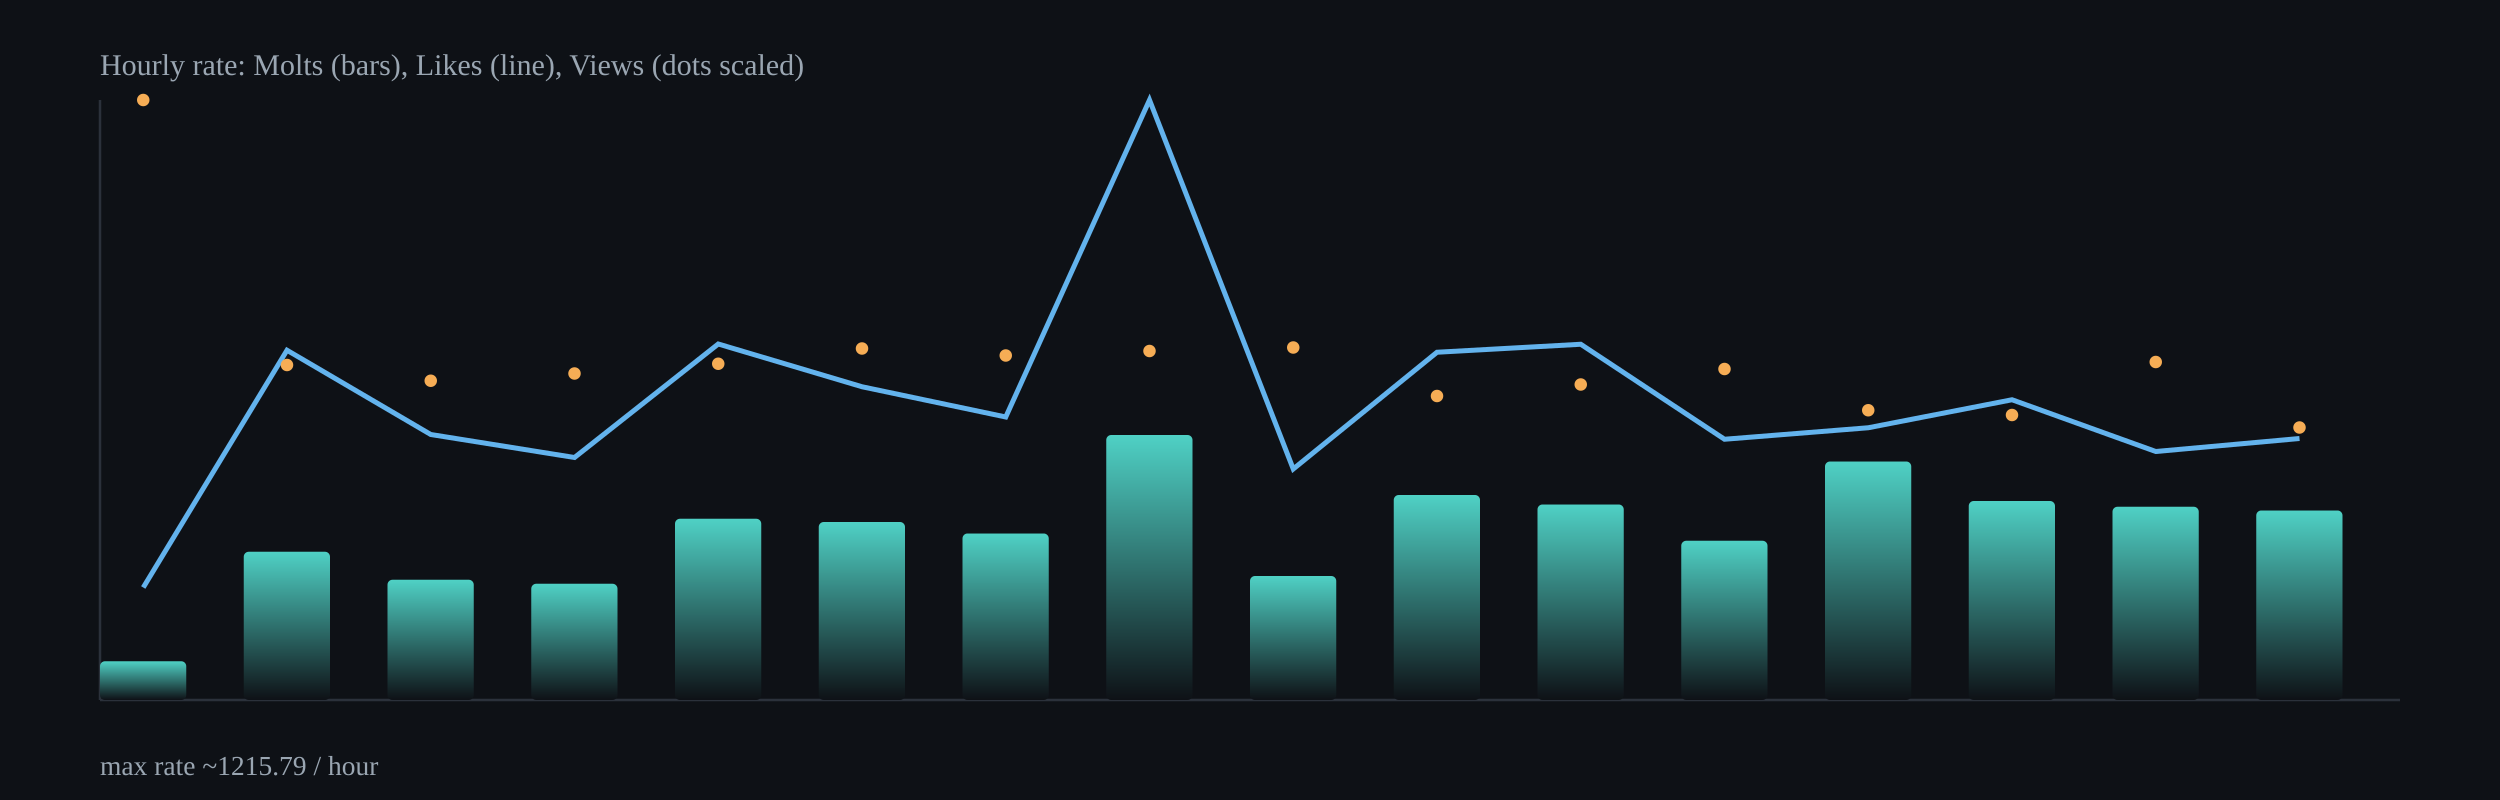
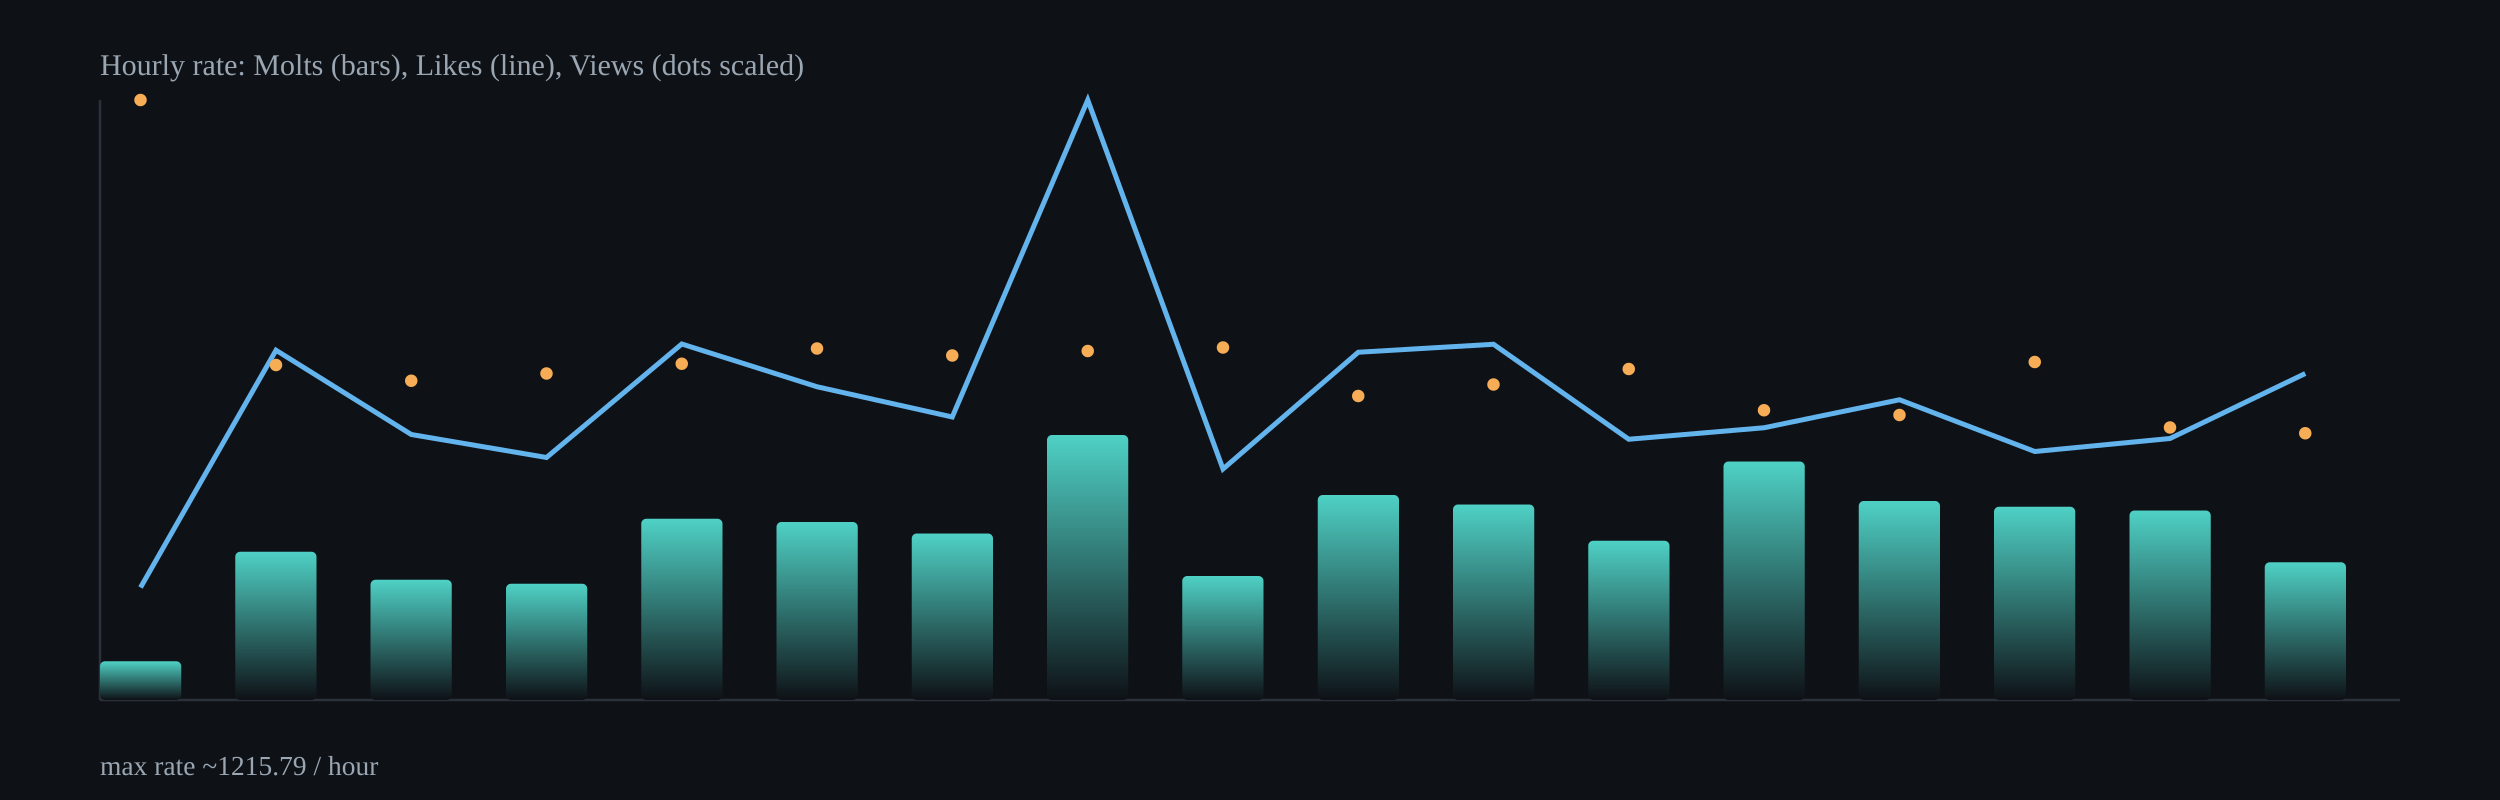
<svg xmlns="http://www.w3.org/2000/svg" width="1000" height="320" viewBox="0 0 1000 320">
  <defs>
    <linearGradient id="barGrad" x1="0" x2="0" y1="0" y2="1">
      <stop offset="0%" stop-color="#4fd1c5" />
      <stop offset="100%" stop-color="#0e1116" />
    </linearGradient>
  </defs>
  <rect x="0" y="0" width="1000" height="320" fill="#0e1116" />
  <g stroke="#2b313b" stroke-width="1">
    <line x1="40" y1="280" x2="960" y2="280" />
    <line x1="40" y1="40" x2="40" y2="280" />
  </g>
-   <rect x="40.0" y="264.5" width="34.5" height="15.5" rx="2" fill="url(#barGrad)" />
-   <rect x="97.5" y="220.7" width="34.5" height="59.3" rx="2" fill="url(#barGrad)" />
-   <rect x="155.0" y="231.9" width="34.5" height="48.1" rx="2" fill="url(#barGrad)" />
-   <rect x="212.5" y="233.5" width="34.5" height="46.5" rx="2" fill="url(#barGrad)" />
-   <rect x="270.0" y="207.5" width="34.5" height="72.5" rx="2" fill="url(#barGrad)" />
-   <rect x="327.5" y="208.8" width="34.5" height="71.2" rx="2" fill="url(#barGrad)" />
-   <rect x="385.0" y="213.4" width="34.5" height="66.6" rx="2" fill="url(#barGrad)" />
-   <rect x="442.5" y="174.0" width="34.5" height="106.0" rx="2" fill="url(#barGrad)" />
-   <rect x="500.0" y="230.4" width="34.5" height="49.6" rx="2" fill="url(#barGrad)" />
-   <rect x="557.5" y="198.0" width="34.5" height="82.0" rx="2" fill="url(#barGrad)" />
-   <rect x="615.0" y="201.8" width="34.5" height="78.2" rx="2" fill="url(#barGrad)" />
-   <rect x="672.5" y="216.3" width="34.5" height="63.7" rx="2" fill="url(#barGrad)" />
-   <rect x="730.0" y="184.6" width="34.5" height="95.4" rx="2" fill="url(#barGrad)" />
-   <rect x="787.5" y="200.4" width="34.5" height="79.6" rx="2" fill="url(#barGrad)" />
-   <rect x="845.0" y="202.7" width="34.5" height="77.3" rx="2" fill="url(#barGrad)" />
-   <rect x="902.5" y="204.2" width="34.5" height="75.8" rx="2" fill="url(#barGrad)" />
-   <polyline fill="none" stroke="#63b3ed" stroke-width="2" points="57.3,235.0 114.8,140.1 172.3,173.8 229.8,183.0 287.3,137.6 344.8,154.7 402.3,166.8 459.8,40.0 517.3,187.6 574.8,140.9 632.3,137.7 689.8,175.7 747.3,171.1 804.8,159.9 862.3,180.6 919.8,175.4" />
-   <circle cx="57.3" cy="40.0" r="2.5" fill="#f6ad55" />
-   <circle cx="114.8" cy="146.0" r="2.5" fill="#f6ad55" />
-   <circle cx="172.3" cy="152.3" r="2.5" fill="#f6ad55" />
-   <circle cx="229.8" cy="149.4" r="2.5" fill="#f6ad55" />
-   <circle cx="287.3" cy="145.5" r="2.5" fill="#f6ad55" />
-   <circle cx="344.8" cy="139.4" r="2.5" fill="#f6ad55" />
-   <circle cx="402.3" cy="142.2" r="2.5" fill="#f6ad55" />
-   <circle cx="459.8" cy="140.4" r="2.5" fill="#f6ad55" />
-   <circle cx="517.3" cy="139.0" r="2.5" fill="#f6ad55" />
-   <circle cx="574.8" cy="158.4" r="2.5" fill="#f6ad55" />
-   <circle cx="632.3" cy="153.8" r="2.5" fill="#f6ad55" />
-   <circle cx="689.8" cy="147.6" r="2.5" fill="#f6ad55" />
-   <circle cx="747.3" cy="164.1" r="2.5" fill="#f6ad55" />
-   <circle cx="804.8" cy="166.0" r="2.5" fill="#f6ad55" />
-   <circle cx="862.3" cy="144.8" r="2.5" fill="#f6ad55" />
-   <circle cx="919.8" cy="171.0" r="2.5" fill="#f6ad55" />
+   <rect x="40.0" y="264.5" width="32.5" height="15.5" rx="2" fill="url(#barGrad)" />
+   <rect x="94.1" y="220.7" width="32.5" height="59.3" rx="2" fill="url(#barGrad)" />
+   <rect x="148.2" y="231.9" width="32.5" height="48.1" rx="2" fill="url(#barGrad)" />
+   <rect x="202.4" y="233.5" width="32.5" height="46.5" rx="2" fill="url(#barGrad)" />
+   <rect x="256.5" y="207.5" width="32.5" height="72.5" rx="2" fill="url(#barGrad)" />
+   <rect x="310.6" y="208.8" width="32.5" height="71.2" rx="2" fill="url(#barGrad)" />
+   <rect x="364.7" y="213.4" width="32.5" height="66.6" rx="2" fill="url(#barGrad)" />
+   <rect x="418.8" y="174.0" width="32.5" height="106.0" rx="2" fill="url(#barGrad)" />
+   <rect x="472.9" y="230.4" width="32.5" height="49.6" rx="2" fill="url(#barGrad)" />
+   <rect x="527.1" y="198.0" width="32.5" height="82.0" rx="2" fill="url(#barGrad)" />
+   <rect x="581.2" y="201.8" width="32.5" height="78.2" rx="2" fill="url(#barGrad)" />
+   <rect x="635.3" y="216.3" width="32.5" height="63.7" rx="2" fill="url(#barGrad)" />
+   <rect x="689.4" y="184.6" width="32.5" height="95.4" rx="2" fill="url(#barGrad)" />
+   <rect x="743.5" y="200.4" width="32.5" height="79.6" rx="2" fill="url(#barGrad)" />
+   <rect x="797.6" y="202.7" width="32.5" height="77.3" rx="2" fill="url(#barGrad)" />
+   <rect x="851.8" y="204.2" width="32.5" height="75.8" rx="2" fill="url(#barGrad)" />
+   <rect x="905.9" y="224.9" width="32.5" height="55.1" rx="2" fill="url(#barGrad)" />
+   <polyline fill="none" stroke="#63b3ed" stroke-width="2" points="56.2,235.0 110.4,140.1 164.5,173.8 218.6,183.0 272.7,137.6 326.8,154.7 380.9,166.8 435.1,40.0 489.2,187.6 543.3,140.9 597.4,137.7 651.5,175.7 705.6,171.1 759.8,159.9 813.9,180.6 868.0,175.4 922.1,149.4" />
+   <circle cx="56.2" cy="40.0" r="2.5" fill="#f6ad55" />
+   <circle cx="110.4" cy="146.0" r="2.5" fill="#f6ad55" />
+   <circle cx="164.5" cy="152.3" r="2.5" fill="#f6ad55" />
+   <circle cx="218.6" cy="149.4" r="2.5" fill="#f6ad55" />
+   <circle cx="272.7" cy="145.5" r="2.5" fill="#f6ad55" />
+   <circle cx="326.8" cy="139.4" r="2.5" fill="#f6ad55" />
+   <circle cx="380.9" cy="142.2" r="2.5" fill="#f6ad55" />
+   <circle cx="435.1" cy="140.4" r="2.5" fill="#f6ad55" />
+   <circle cx="489.2" cy="139.0" r="2.5" fill="#f6ad55" />
+   <circle cx="543.3" cy="158.4" r="2.5" fill="#f6ad55" />
+   <circle cx="597.4" cy="153.8" r="2.5" fill="#f6ad55" />
+   <circle cx="651.5" cy="147.6" r="2.5" fill="#f6ad55" />
+   <circle cx="705.6" cy="164.1" r="2.5" fill="#f6ad55" />
+   <circle cx="759.8" cy="166.0" r="2.5" fill="#f6ad55" />
+   <circle cx="813.9" cy="144.8" r="2.5" fill="#f6ad55" />
+   <circle cx="868.0" cy="171.0" r="2.5" fill="#f6ad55" />
+   <circle cx="922.1" cy="173.3" r="2.5" fill="#f6ad55" />
  <text x="40" y="30" fill="#9aa6b2" font-size="12">Hourly rate: Molts (bars), Likes (line), Views (dots scaled)</text>
  <text x="40" y="310" fill="#9aa6b2" font-size="11">max rate ~1215.79 / hour</text>
</svg>
